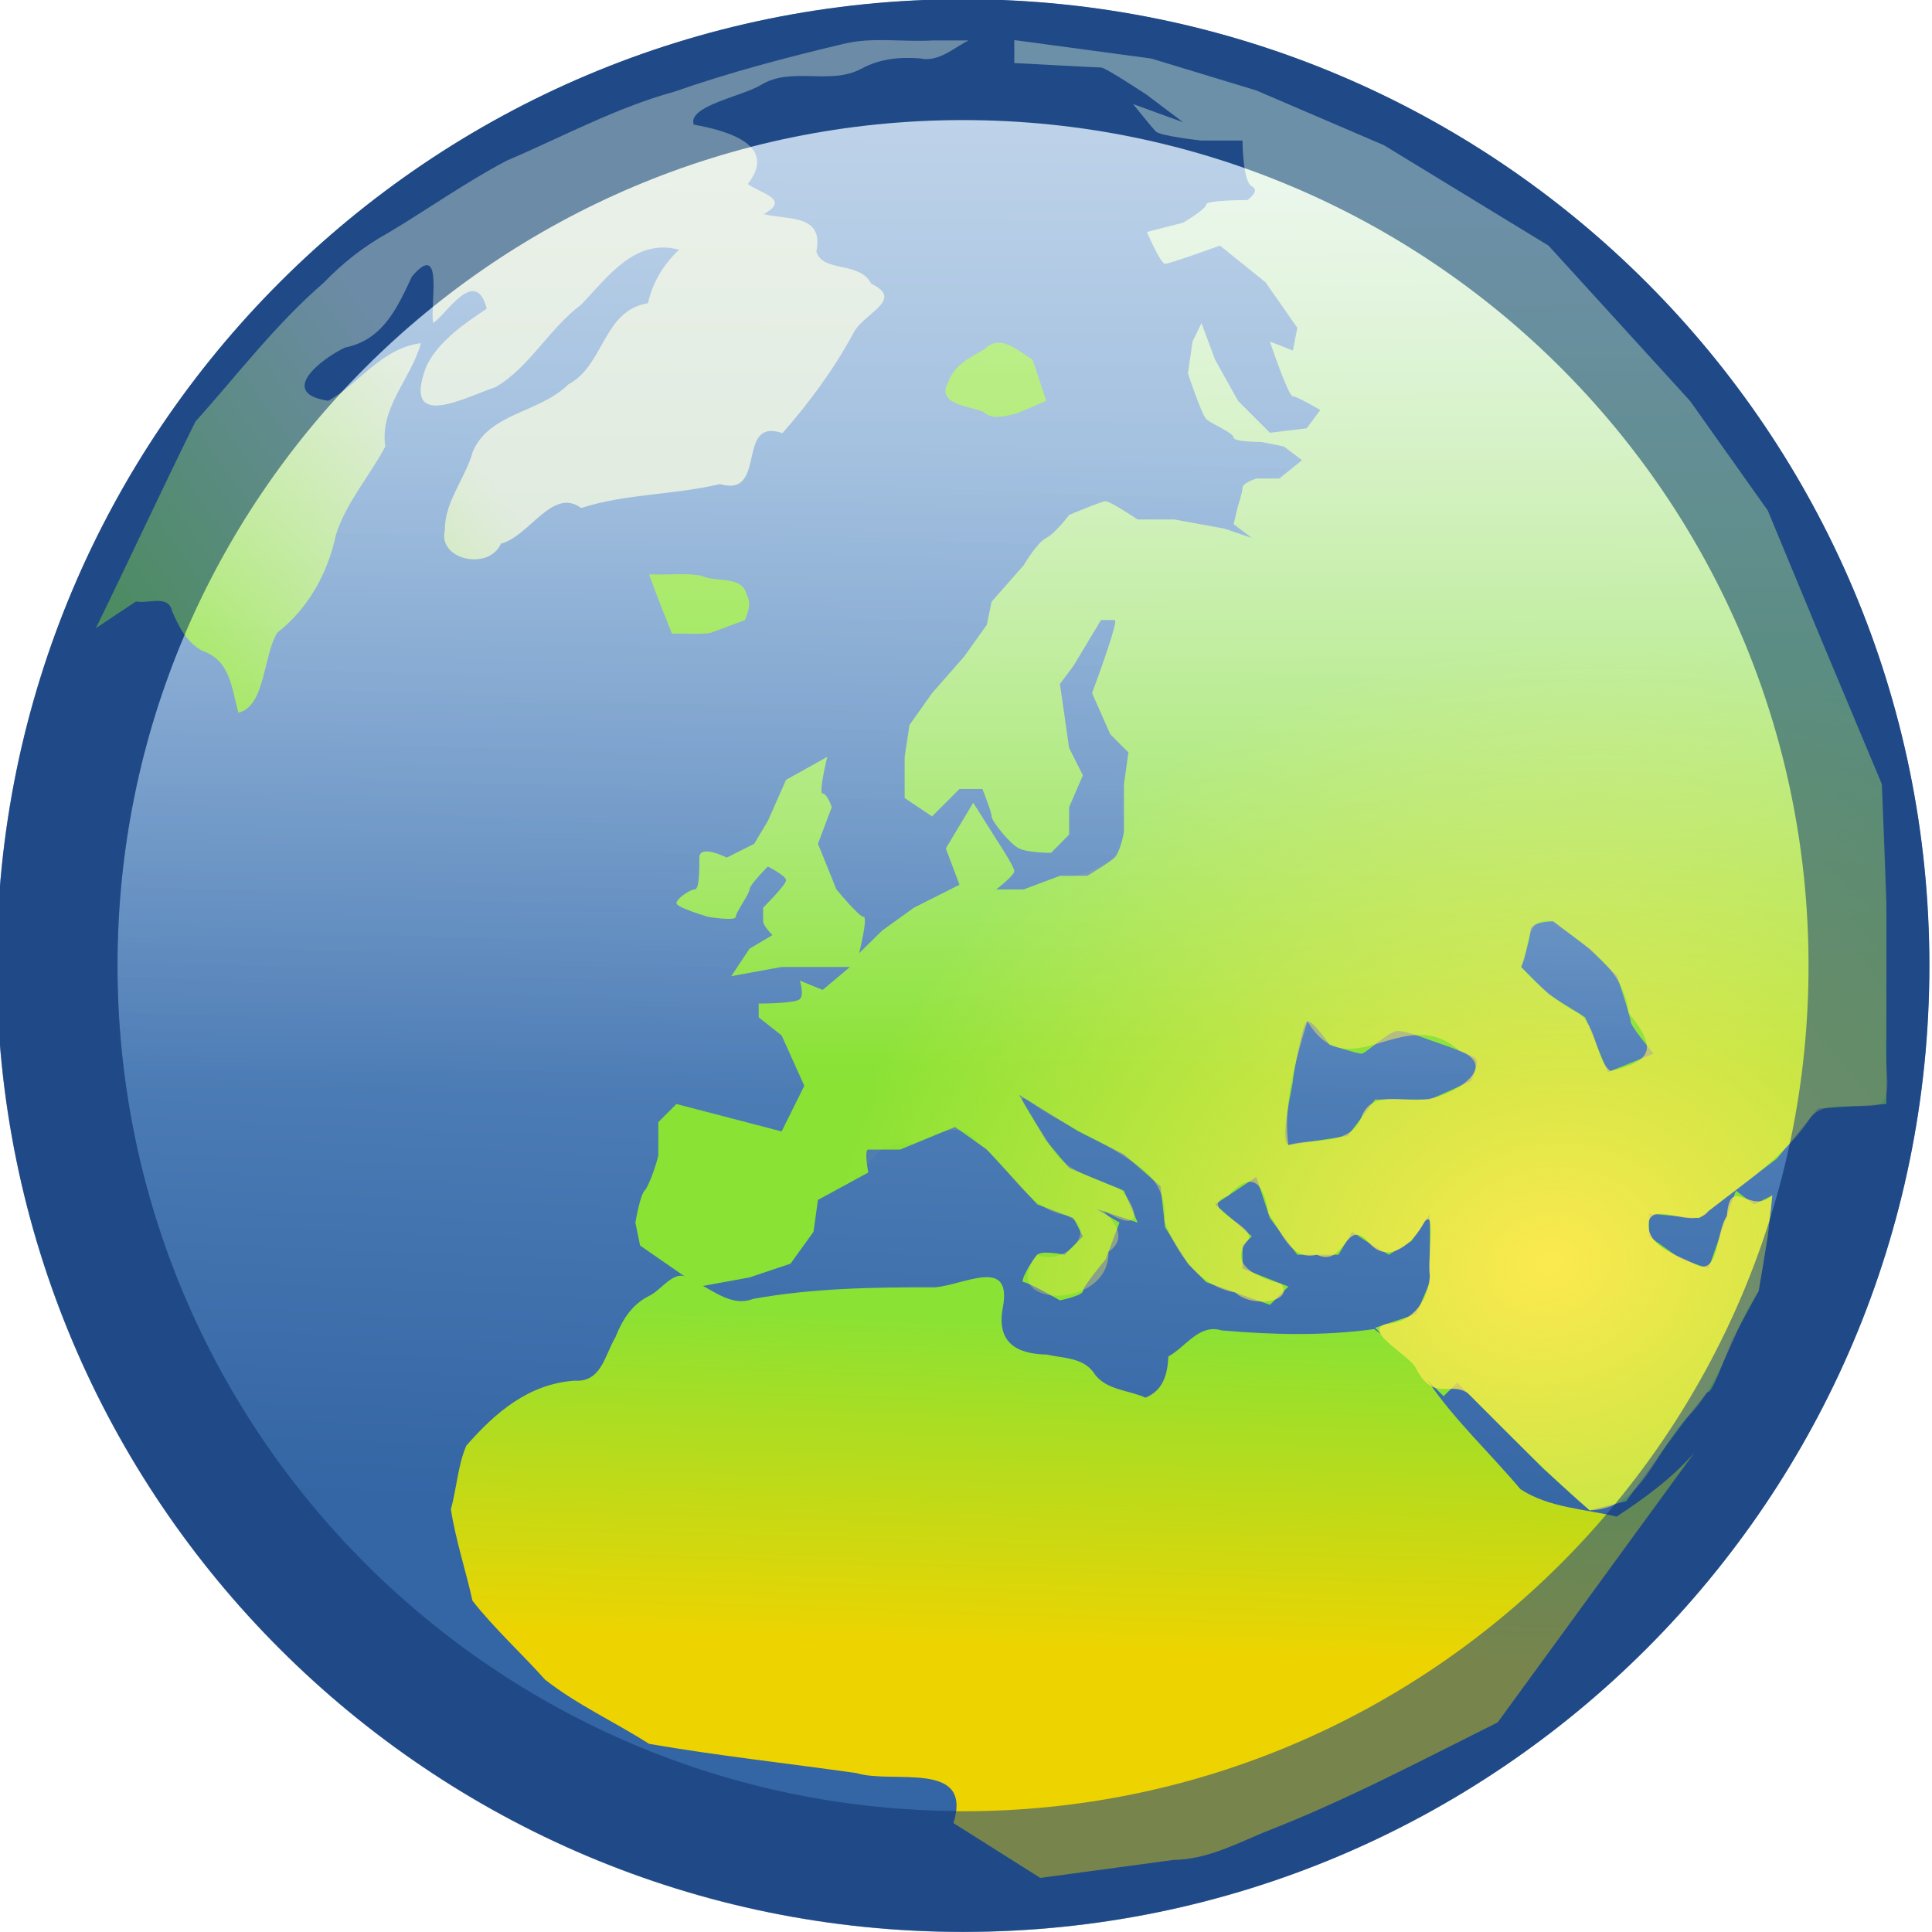
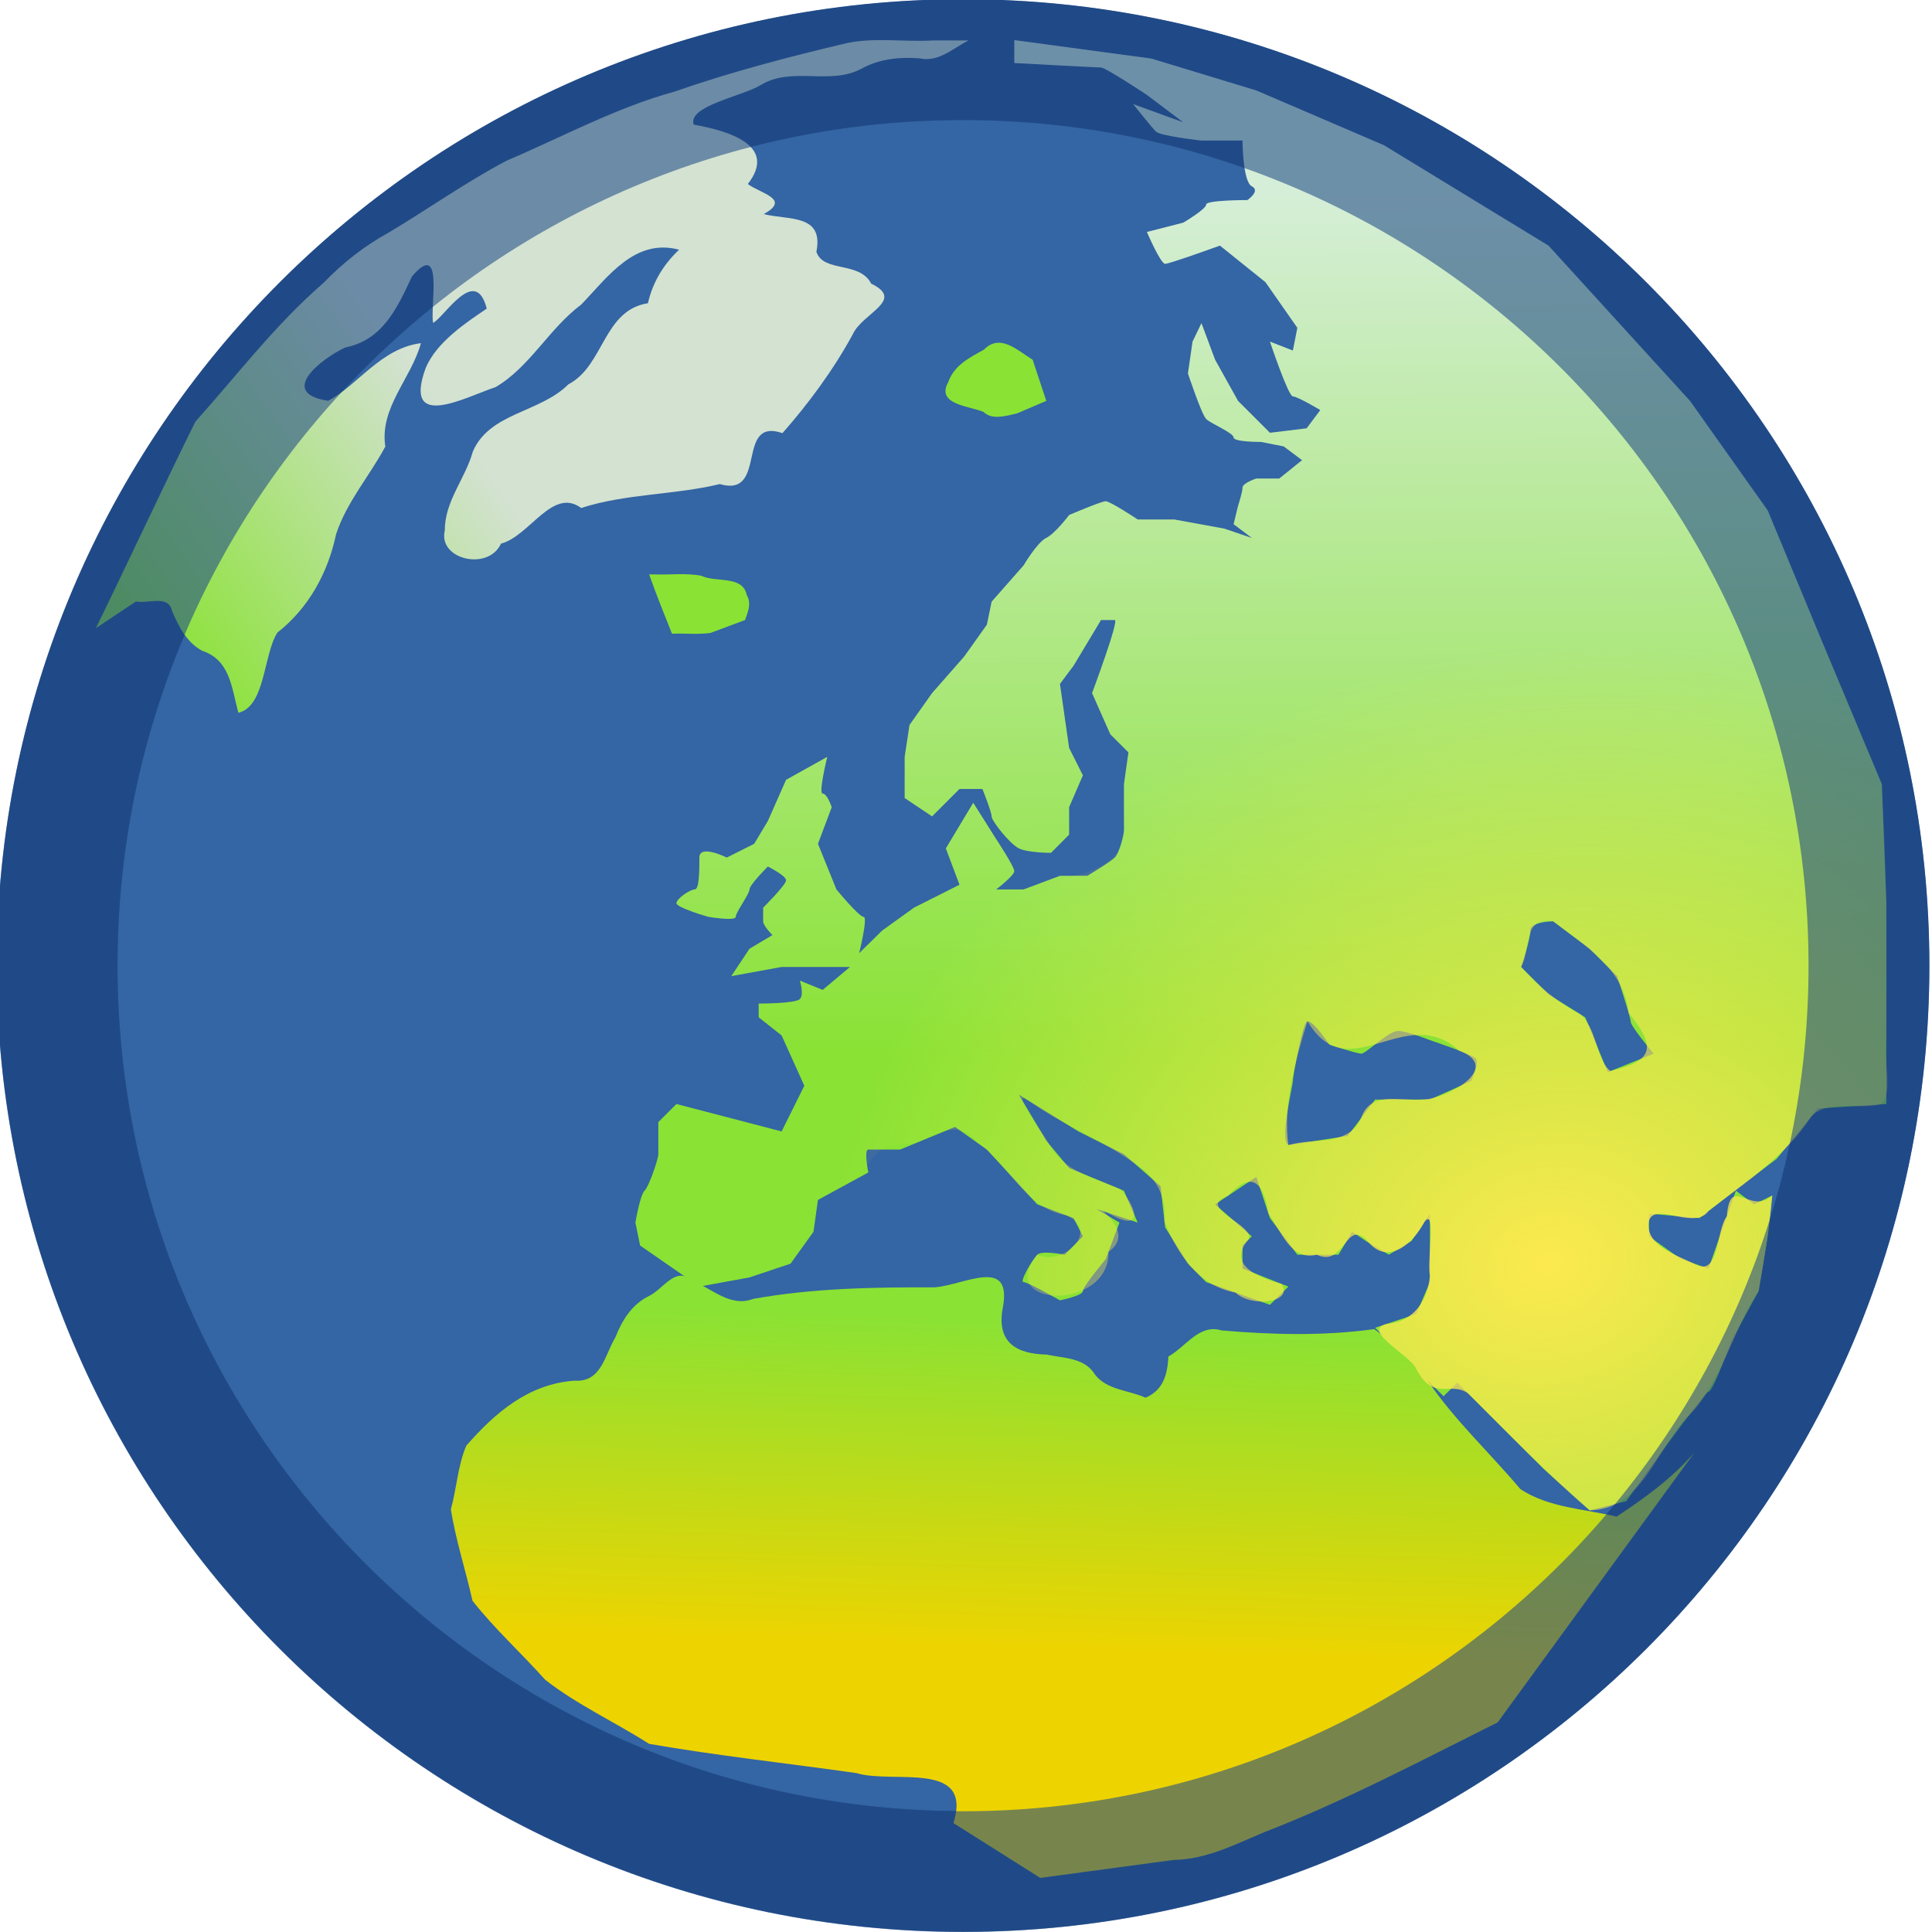
<svg xmlns="http://www.w3.org/2000/svg" xmlns:xlink="http://www.w3.org/1999/xlink" width="16" height="16" id="svg5214" version="1.0">
  <defs id="defs5216">
-     <linearGradient id="linearGradient3446">
-       <stop style="stop-color:#ffffff;stop-opacity:1" offset="0" id="stop3448" />
-       <stop style="stop-color:#ffffff;stop-opacity:0" offset="1" id="stop3450" />
-     </linearGradient>
-     <linearGradient id="linearGradient3436">
-       <stop style="stop-color:#3465a4;stop-opacity:1" offset="0" id="stop3438" />
-       <stop style="stop-color:#729fcf;stop-opacity:1" offset="1" id="stop3440" />
-     </linearGradient>
    <linearGradient id="linearGradient3347">
      <stop style="stop-color:#fce94f;stop-opacity:1;" offset="0" id="stop3349" />
      <stop style="stop-color:#fce94f;stop-opacity:0;" offset="1" id="stop3351" />
    </linearGradient>
    <linearGradient id="linearGradient3335">
      <stop style="stop-color:#8ae234;stop-opacity:1;" offset="0" id="stop3337" />
      <stop style="stop-color:#d3e2d1;stop-opacity:1" offset="1" id="stop3339" />
    </linearGradient>
    <linearGradient id="linearGradient3325">
      <stop style="stop-color:#8ae234;stop-opacity:1;" offset="0" id="stop3327" />
      <stop style="stop-color:#d5eed7;stop-opacity:1" offset="1" id="stop3329" />
    </linearGradient>
    <linearGradient id="linearGradient2537">
      <stop style="stop-color:#8ae234;stop-opacity:1;" offset="0" id="stop2539" />
      <stop style="stop-color:#edd400;stop-opacity:1" offset="1" id="stop2541" />
    </linearGradient>
    <linearGradient id="linearGradient5772">
      <stop style="stop-color:#ffffff;stop-opacity:1;" offset="0" id="stop5774" />
      <stop style="stop-color:#ffffff;stop-opacity:0;" offset="1" id="stop5776" />
    </linearGradient>
    <linearGradient xlink:href="#linearGradient5772" id="linearGradient5778" x1="17.024" y1="7.615" x2="17.024" y2="24.223" gradientUnits="userSpaceOnUse" />
    <linearGradient xlink:href="#linearGradient2537" id="linearGradient3315" x1="-1.135" y1="75.312" x2="-2.676" y2="121.043" gradientUnits="userSpaceOnUse" />
    <linearGradient xlink:href="#linearGradient3325" id="linearGradient3333" x1="33.792" y1="37.198" x2="32.885" y2="-82.212" gradientUnits="userSpaceOnUse" />
    <linearGradient xlink:href="#linearGradient3335" id="linearGradient3343" x1="-113.558" y1="-24.513" x2="-70.002" y2="-55.635" gradientUnits="userSpaceOnUse" />
    <radialGradient xlink:href="#linearGradient3347" id="radialGradient3353" cx="118.005" cy="61.141" fx="118.005" fy="61.141" r="87.516" gradientTransform="matrix(-0.2177287,-0.950803,1.144627,-0.2621121,42.09114,194.6451)" gradientUnits="userSpaceOnUse" />
    <linearGradient xlink:href="#linearGradient3335" id="linearGradient3356" gradientUnits="userSpaceOnUse" x1="-113.558" y1="-24.513" x2="-70.002" y2="-55.635" />
    <radialGradient xlink:href="#linearGradient3347" id="radialGradient3359" gradientUnits="userSpaceOnUse" gradientTransform="matrix(-0.2177287,-0.950803,1.144627,-0.2621121,42.09114,194.6451)" cx="118.005" cy="61.141" fx="118.005" fy="61.141" r="87.516" />
    <linearGradient xlink:href="#linearGradient2537" id="linearGradient3362" gradientUnits="userSpaceOnUse" x1="-1.135" y1="75.312" x2="-2.676" y2="121.043" />
    <linearGradient xlink:href="#linearGradient2537" id="linearGradient3376" gradientUnits="userSpaceOnUse" x1="-1.135" y1="75.312" x2="-2.676" y2="121.043" />
    <linearGradient xlink:href="#linearGradient3325" id="linearGradient3378" gradientUnits="userSpaceOnUse" x1="33.792" y1="37.198" x2="32.885" y2="-82.212" />
    <linearGradient xlink:href="#linearGradient3335" id="linearGradient3380" gradientUnits="userSpaceOnUse" x1="-113.558" y1="-24.513" x2="-70.002" y2="-55.635" />
    <radialGradient xlink:href="#linearGradient3347" id="radialGradient3382" gradientUnits="userSpaceOnUse" gradientTransform="matrix(-0.2177287,-0.950803,1.144627,-0.2621121,42.09114,194.6451)" cx="118.005" cy="61.141" fx="118.005" fy="61.141" r="87.516" />
    <radialGradient xlink:href="#linearGradient3347" id="radialGradient3385" gradientUnits="userSpaceOnUse" gradientTransform="matrix(-4.2581014e-2,-0.1859477,0.2238537,-5.1261037e-2,32.11986,56.3691)" cx="118.005" cy="61.141" fx="118.005" fy="61.141" r="87.516" />
    <linearGradient xlink:href="#linearGradient3335" id="linearGradient3390" gradientUnits="userSpaceOnUse" x1="-113.558" y1="-24.513" x2="-70.002" y2="-55.635" gradientTransform="matrix(0.1906898,0,0,0.1906898,23.42547,17.80502)" />
    <linearGradient xlink:href="#linearGradient3325" id="linearGradient3394" gradientUnits="userSpaceOnUse" x1="33.792" y1="37.198" x2="32.885" y2="-82.212" gradientTransform="matrix(0.1955691,0,0,0.1955691,23.88813,18.30252)" />
    <linearGradient xlink:href="#linearGradient2537" id="linearGradient3397" gradientUnits="userSpaceOnUse" x1="-1.135" y1="75.312" x2="-2.676" y2="121.043" gradientTransform="matrix(0.1959073,0,0,0.1959073,23.84283,17.9408)" />
    <linearGradient xlink:href="#linearGradient2537" id="linearGradient3410" gradientUnits="userSpaceOnUse" gradientTransform="matrix(0.1959073,0,0,0.1959073,23.84283,17.9408)" x1="-1.135" y1="75.312" x2="-2.676" y2="121.043" />
    <linearGradient xlink:href="#linearGradient3325" id="linearGradient3412" gradientUnits="userSpaceOnUse" gradientTransform="matrix(0.1955691,0,0,0.1955691,23.88813,18.30252)" x1="33.792" y1="37.198" x2="32.885" y2="-82.212" />
    <linearGradient xlink:href="#linearGradient3335" id="linearGradient3414" gradientUnits="userSpaceOnUse" gradientTransform="matrix(0.1906898,0,0,0.1906898,23.42547,17.80502)" x1="-113.558" y1="-24.513" x2="-70.002" y2="-55.635" />
    <radialGradient xlink:href="#linearGradient3347" id="radialGradient3416" gradientUnits="userSpaceOnUse" gradientTransform="matrix(-4.2581014e-2,-0.1859477,0.2238537,-5.1261037e-2,32.11986,56.3691)" cx="118.005" cy="61.141" fx="118.005" fy="61.141" r="87.516" />
    <radialGradient xlink:href="#linearGradient3347" id="radialGradient3419" gradientUnits="userSpaceOnUse" gradientTransform="matrix(-1.2961826e-2,-5.6603355e-2,6.8141948e-2,-1.5604099e-2,10.18797,18.09981)" cx="118.005" cy="61.141" fx="118.005" fy="61.141" r="87.516" />
    <linearGradient xlink:href="#linearGradient3335" id="linearGradient3424" gradientUnits="userSpaceOnUse" gradientTransform="matrix(5.8046723e-2,0,0,5.8046873e-2,7.541361,6.360726)" x1="-113.558" y1="-24.513" x2="-70.002" y2="-55.635" />
    <linearGradient xlink:href="#linearGradient3325" id="linearGradient3428" gradientUnits="userSpaceOnUse" gradientTransform="matrix(5.9532007e-2,0,0,5.9532158e-2,7.682198,6.512168)" x1="33.792" y1="37.198" x2="32.885" y2="-82.212" />
    <linearGradient xlink:href="#linearGradient2537" id="linearGradient3431" gradientUnits="userSpaceOnUse" gradientTransform="matrix(5.9634949e-2,0,0,5.96351e-2,7.668409,6.402059)" x1="-1.135" y1="75.312" x2="-2.676" y2="121.043" />
-     <linearGradient xlink:href="#linearGradient3436" id="linearGradient3444" x1="-17.615" y1="91.031" x2="-11.118" y2="-62.65" gradientUnits="userSpaceOnUse" />
-     <linearGradient xlink:href="#linearGradient3446" id="linearGradient3452" x1="8.506" y1="-117.069" x2="8.037" y2="29.646" gradientUnits="userSpaceOnUse" />
  </defs>
  <g id="layer1">
-     <path style="fill:url(#linearGradient3444);fill-opacity:1;stroke:#204a87;stroke-width:17.186;stroke-linejoin:miter;stroke-miterlimit:18.6;stroke-dasharray:none;stroke-dashoffset:0;stroke-opacity:1" id="path2517" d="M 128.937,11.796 A 128.937,128.937 0 1 1 -128.937,11.796 A 128.937,128.937 0 1 1 128.937,11.796 z" transform="matrix(5.8187803e-2,0,0,5.8187953e-2,7.976012,7.309633)" />
+     <path style="fill:#3465a4;fill-opacity:1;stroke:#204a87;stroke-width:17.186;stroke-linejoin:miter;stroke-miterlimit:18.6;stroke-dasharray:none;stroke-dashoffset:0;stroke-opacity:1" id="path2517" d="M 128.937,11.796 A 128.937,128.937 0 1 1 -128.937,11.796 A 128.937,128.937 0 1 1 128.937,11.796 z" transform="matrix(5.8187803e-2,0,0,5.8187953e-2,7.976012,7.309633)" />
    <path style="fill:url(#linearGradient3431);fill-opacity:1;fill-rule:evenodd;stroke:none;stroke-width:1px;stroke-linecap:butt;stroke-linejoin:miter;stroke-opacity:1" d="M 8.615,15.552 C 8.375,15.401 8.136,15.249 7.896,15.098 C 8.06,14.572 7.393,14.777 7.093,14.684 C 6.522,14.603 5.942,14.54 5.376,14.442 C 5.092,14.261 4.778,14.117 4.515,13.911 C 4.318,13.691 4.093,13.486 3.913,13.257 C 3.857,13.005 3.773,12.752 3.734,12.499 C 3.782,12.326 3.792,12.133 3.862,11.972 C 4.104,11.696 4.378,11.461 4.759,11.434 C 4.981,11.449 5.007,11.224 5.096,11.076 C 5.153,10.932 5.231,10.805 5.374,10.733 C 5.491,10.679 5.595,10.482 5.726,10.604 C 5.894,10.668 6.047,10.83 6.237,10.757 C 6.734,10.667 7.239,10.66 7.742,10.661 C 7.988,10.641 8.381,10.405 8.306,10.824 C 8.248,11.117 8.417,11.213 8.668,11.218 C 8.815,11.25 8.983,11.242 9.07,11.386 C 9.17,11.513 9.348,11.512 9.487,11.575 C 9.634,11.513 9.669,11.382 9.676,11.234 C 9.821,11.154 9.932,10.96 10.117,11.018 C 10.537,11.054 10.962,11.065 11.38,11.007 C 11.552,11.131 11.729,11.249 11.829,11.442 C 12.05,11.765 12.34,12.034 12.592,12.333 C 12.83,12.488 13.119,12.495 13.388,12.56 C 13.622,12.406 13.847,12.242 14.032,12.03 C 13.489,12.775 12.946,13.519 12.403,14.264 C 11.765,14.582 11.134,14.917 10.468,15.174 C 10.225,15.276 9.989,15.399 9.72,15.403 C 9.352,15.453 8.983,15.502 8.615,15.552 z" id="path2519" />
    <path style="fill:url(#linearGradient3428);fill-opacity:1;fill-rule:evenodd;stroke:none;stroke-width:1px;stroke-linecap:butt;stroke-linejoin:miter;stroke-opacity:1" d="M 8.4,0.332 L 8.4,0.522 C 8.4,0.522 9.081,0.559 9.118,0.559 C 9.156,0.559 9.498,0.786 9.498,0.786 L 9.799,1.013 L 9.384,0.862 C 9.384,0.862 9.535,1.051 9.572,1.089 C 9.61,1.127 9.95,1.164 9.95,1.164 L 10.29,1.164 C 10.29,1.164 10.291,1.505 10.367,1.543 C 10.442,1.581 10.33,1.657 10.33,1.657 C 10.33,1.657 9.989,1.656 9.989,1.694 C 9.989,1.732 9.799,1.844 9.799,1.844 L 9.498,1.921 C 9.498,1.921 9.611,2.185 9.649,2.185 C 9.686,2.185 10.103,2.034 10.103,2.034 L 10.48,2.337 L 10.744,2.715 L 10.707,2.903 L 10.517,2.829 C 10.517,2.829 10.669,3.283 10.707,3.283 C 10.745,3.283 10.934,3.396 10.934,3.396 L 10.821,3.547 L 10.517,3.584 L 10.253,3.32 L 10.063,2.979 L 9.95,2.676 L 9.876,2.829 L 9.838,3.093 C 9.838,3.093 9.951,3.433 9.989,3.47 C 10.027,3.508 10.216,3.585 10.216,3.623 C 10.216,3.661 10.443,3.66 10.443,3.66 L 10.631,3.697 L 10.783,3.811 L 10.594,3.963 L 10.404,3.963 C 10.404,3.963 10.29,4 10.29,4.038 C 10.29,4.076 10.253,4.189 10.253,4.189 L 10.216,4.341 L 10.367,4.455 L 10.14,4.378 L 9.725,4.302 L 9.422,4.302 C 9.422,4.302 9.195,4.151 9.157,4.151 C 9.12,4.151 8.854,4.265 8.854,4.265 C 8.854,4.265 8.74,4.417 8.664,4.455 C 8.589,4.492 8.477,4.682 8.477,4.682 L 8.212,4.983 L 8.173,5.173 L 7.985,5.437 L 7.719,5.74 L 7.532,6.004 L 7.492,6.268 L 7.492,6.609 L 7.719,6.761 L 7.946,6.534 L 8.136,6.534 C 8.136,6.534 8.212,6.724 8.212,6.761 C 8.212,6.799 8.362,6.988 8.438,7.026 C 8.513,7.063 8.704,7.063 8.704,7.063 L 8.854,6.912 L 8.854,6.685 L 8.968,6.421 L 8.854,6.194 L 8.778,5.664 L 8.891,5.513 L 9.118,5.135 C 9.118,5.135 9.194,5.135 9.232,5.135 C 9.27,5.135 9.044,5.74 9.044,5.74 L 9.195,6.081 L 9.345,6.231 L 9.308,6.495 C 9.308,6.495 9.308,6.837 9.308,6.875 C 9.308,6.913 9.27,7.064 9.232,7.102 C 9.194,7.14 9.005,7.253 9.005,7.253 L 8.778,7.253 L 8.477,7.366 L 8.25,7.366 C 8.25,7.366 8.4,7.251 8.4,7.214 C 8.4,7.176 8.25,6.949 8.25,6.949 L 8.06,6.648 L 7.833,7.026 L 7.946,7.327 L 7.569,7.517 L 7.305,7.707 L 7.115,7.894 C 7.115,7.894 7.19,7.593 7.152,7.593 C 7.114,7.593 6.927,7.366 6.927,7.366 L 6.774,6.988 L 6.888,6.685 C 6.888,6.685 6.851,6.572 6.813,6.572 C 6.776,6.572 6.851,6.268 6.851,6.268 L 6.51,6.458 L 6.359,6.799 L 6.246,6.988 L 6.019,7.102 C 6.019,7.102 5.792,6.988 5.792,7.102 C 5.792,7.215 5.791,7.366 5.753,7.366 C 5.715,7.366 5.602,7.442 5.602,7.48 C 5.602,7.517 5.866,7.593 5.866,7.593 C 5.866,7.593 6.093,7.631 6.093,7.593 C 6.093,7.555 6.207,7.404 6.207,7.366 C 6.207,7.328 6.359,7.176 6.359,7.176 C 6.359,7.176 6.51,7.252 6.51,7.29 C 6.51,7.328 6.32,7.517 6.32,7.517 C 6.32,7.517 6.32,7.592 6.32,7.63 C 6.32,7.668 6.397,7.744 6.397,7.744 L 6.207,7.857 L 6.056,8.084 L 6.473,8.008 L 6.888,8.008 L 7.039,8.008 L 6.813,8.198 L 6.624,8.121 C 6.624,8.121 6.661,8.236 6.624,8.274 C 6.586,8.312 6.283,8.311 6.283,8.311 L 6.283,8.425 L 6.473,8.575 L 6.661,8.992 L 6.473,9.37 L 5.602,9.143 L 5.452,9.293 C 5.452,9.293 5.452,9.522 5.452,9.559 C 5.452,9.597 5.376,9.823 5.338,9.861 C 5.3,9.899 5.262,10.125 5.262,10.125 L 5.301,10.315 L 5.792,10.655 L 6.207,10.579 L 6.547,10.465 L 6.737,10.201 L 6.774,9.937 L 7.191,9.71 C 7.191,9.71 7.153,9.52 7.191,9.52 C 7.229,9.52 7.455,9.52 7.455,9.52 L 7.909,9.333 L 8.173,9.52 L 8.59,9.974 L 8.891,10.088 L 8.968,10.239 L 8.817,10.391 C 8.817,10.391 8.628,10.353 8.59,10.391 C 8.552,10.429 8.439,10.618 8.477,10.618 C 8.514,10.618 8.778,10.769 8.778,10.769 C 8.778,10.769 8.968,10.73 8.968,10.692 C 8.968,10.655 9.157,10.428 9.157,10.428 L 9.271,10.125 L 9.081,10.013 L 9.422,10.125 L 9.308,9.861 L 8.854,9.673 L 8.664,9.446 L 8.438,9.066 L 8.931,9.37 L 9.308,9.559 L 9.611,9.824 L 9.649,10.164 L 9.838,10.465 L 9.989,10.618 L 10.517,10.806 L 10.67,10.655 L 10.29,10.505 L 10.29,10.315 L 10.367,10.239 L 10.063,9.974 L 10.404,9.747 L 10.517,10.088 L 10.744,10.391 L 11.085,10.391 L 11.198,10.201 L 11.312,10.278 L 11.502,10.391 L 11.689,10.278 L 11.842,10.051 L 11.842,10.618 L 11.729,10.882 L 11.388,10.996 L 11.955,11.563 L 12.069,11.45 L 12.787,12.168 L 13.165,12.508 L 13.468,12.432 C 13.468,12.432 14.111,11.526 14.149,11.526 C 14.187,11.526 14.337,11.109 14.337,11.109 L 14.564,10.692 L 14.64,10.239 L 14.677,9.9 L 14.527,9.974 L 14.376,9.861 L 14.149,10.505 L 13.922,10.428 L 13.656,10.239 L 13.656,10.051 L 14.073,10.088 L 14.413,9.824 L 14.714,9.597 L 15.055,9.18 L 15.622,9.143 L 15.622,8.387 L 15.622,7.48 L 15.585,6.495 L 15.094,5.323 L 14.64,4.228 L 13.996,3.32 L 12.824,2.034 L 11.462,1.203 L 10.404,0.749 L 9.535,0.485 L 8.4,0.332 z M 12.863,7.63 L 13.165,7.857 L 13.392,8.084 C 13.392,8.084 13.505,8.424 13.505,8.462 C 13.505,8.5 13.695,8.726 13.695,8.726 L 13.315,8.879 L 13.128,8.425 L 12.824,8.235 L 12.597,8.008 C 12.597,8.008 12.674,7.782 12.674,7.707 C 12.674,7.631 12.863,7.63 12.863,7.63 z M 10.828,8.458 C 10.876,8.452 11.01,8.652 11.01,8.652 C 11.01,8.652 11.237,8.726 11.275,8.726 C 11.312,8.726 11.5,8.538 11.576,8.538 C 11.652,8.538 11.842,8.614 11.842,8.614 C 11.842,8.614 12.182,8.727 12.22,8.765 C 12.257,8.803 12.182,8.953 12.182,8.953 L 11.842,9.106 L 11.388,9.106 L 11.161,9.407 L 10.67,9.483 C 10.594,9.445 10.707,8.991 10.707,8.953 C 10.707,8.915 10.783,8.5 10.821,8.462 C 10.823,8.459 10.825,8.459 10.828,8.458 z" id="path2521" />
    <path style="fill:#8ae234;fill-rule:evenodd;stroke:none;stroke-width:1px;stroke-linecap:butt;stroke-linejoin:miter;stroke-opacity:1" d="M 5.376,4.757 C 5.434,4.922 5.5,5.085 5.565,5.248 C 5.67,5.244 5.779,5.256 5.883,5.242 C 5.978,5.206 6.074,5.171 6.17,5.135 C 6.195,5.066 6.225,4.997 6.184,4.927 C 6.15,4.762 5.929,4.827 5.808,4.768 C 5.681,4.744 5.549,4.762 5.42,4.757 C 5.405,4.757 5.391,4.757 5.376,4.757 z" id="path2527" />
    <path style="fill:url(#linearGradient3424);fill-opacity:1;fill-rule:evenodd;stroke:none;stroke-width:1px;stroke-linecap:butt;stroke-linejoin:miter;stroke-opacity:1" d="M 8.021,0.335 C 7.89,0.401 7.773,0.518 7.615,0.483 C 7.446,0.471 7.283,0.487 7.132,0.57 C 6.87,0.709 6.556,0.547 6.299,0.705 C 6.146,0.798 5.693,0.877 5.745,1.032 C 6.03,1.083 6.444,1.203 6.193,1.524 C 6.301,1.604 6.552,1.648 6.325,1.773 C 6.53,1.825 6.824,1.77 6.761,2.085 C 6.818,2.26 7.118,2.16 7.215,2.349 C 7.501,2.487 7.142,2.592 7.062,2.769 C 6.902,3.064 6.692,3.347 6.48,3.587 C 6.087,3.453 6.362,4.125 5.961,4.009 C 5.583,4.1 5.185,4.087 4.813,4.207 C 4.575,4.032 4.387,4.44 4.149,4.502 C 4.045,4.732 3.624,4.634 3.684,4.392 C 3.682,4.151 3.854,3.964 3.916,3.739 C 4.056,3.416 4.471,3.419 4.707,3.183 C 5.004,3.028 4.994,2.57 5.366,2.511 C 5.407,2.33 5.5,2.185 5.624,2.068 C 5.259,1.971 5.037,2.289 4.814,2.522 C 4.546,2.722 4.386,3.042 4.104,3.206 C 3.854,3.289 3.337,3.573 3.523,3.054 C 3.61,2.833 3.873,2.663 4.031,2.556 C 3.937,2.189 3.679,2.63 3.586,2.674 C 3.563,2.521 3.675,1.982 3.412,2.289 C 3.289,2.553 3.169,2.816 2.858,2.878 C 2.659,2.972 2.296,3.256 2.718,3.319 C 2.962,3.191 3.156,2.883 3.486,2.842 C 3.405,3.137 3.142,3.375 3.191,3.698 C 3.063,3.939 2.871,4.156 2.783,4.425 C 2.716,4.743 2.557,5.035 2.297,5.239 C 2.179,5.426 2.199,5.849 1.974,5.903 C 1.917,5.689 1.904,5.465 1.673,5.389 C 1.544,5.317 1.481,5.191 1.425,5.061 C 1.395,4.921 1.229,5.002 1.126,4.981 C 1.016,5.055 0.905,5.128 0.794,5.202 C 1.072,4.634 1.338,4.058 1.618,3.492 C 1.966,3.104 2.283,2.685 2.679,2.343 C 2.837,2.179 3.014,2.039 3.214,1.929 C 3.543,1.733 3.858,1.508 4.197,1.33 C 4.657,1.134 5.101,0.892 5.585,0.759 C 6.043,0.599 6.512,0.476 6.983,0.364 C 7.224,0.304 7.479,0.35 7.726,0.335 C 7.824,0.335 7.922,0.335 8.021,0.335 z" id="path2529" />
    <path style="fill:none;fill-rule:evenodd;stroke:none;stroke-width:1px;stroke-linecap:butt;stroke-linejoin:miter;stroke-opacity:1" d="M 8.514,3.282 L 8.514,3.282 z" id="path2531" />
    <path style="fill:#8ae234;fill-rule:evenodd;stroke:none;stroke-width:1px;stroke-linecap:butt;stroke-linejoin:miter;stroke-opacity:1" d="M 8.552,2.979 C 8.428,2.904 8.284,2.757 8.148,2.896 C 8.028,2.962 7.9,3.027 7.853,3.165 C 7.747,3.352 8.034,3.363 8.146,3.412 C 8.215,3.481 8.336,3.444 8.424,3.423 C 8.504,3.389 8.585,3.354 8.665,3.32 C 8.627,3.206 8.59,3.093 8.552,2.979 z" id="path2533" />
    <path style="fill:url(#radialGradient3419);fill-opacity:1;fill-rule:evenodd;stroke:none;stroke-width:1px;stroke-linecap:butt;stroke-linejoin:miter;stroke-opacity:1" d="M 8.4,0.332 C 8.412,0.787 9.257,0.35 9.498,0.786 C 9.656,0.905 9.938,1.092 9.588,0.936 C 9.113,0.758 9.829,1.325 10.079,1.164 C 10.428,1.049 10.506,1.886 10.042,1.672 C 9.903,1.92 9.233,1.811 9.649,2.185 C 9.951,2.014 10.208,2.028 10.428,2.296 C 10.55,2.423 10.681,2.59 10.738,2.747 C 10.764,3.056 10.347,2.649 10.598,3.056 C 10.683,3.299 11.142,3.508 10.661,3.566 C 10.458,3.638 10.339,3.39 10.222,3.264 C 10.108,3.079 10.017,2.883 9.95,2.676 C 9.758,2.974 9.837,3.452 10.186,3.589 C 10.283,3.696 10.883,3.647 10.708,3.871 C 10.528,4.027 10.193,3.914 10.23,4.282 C 10.388,4.531 10.308,4.401 10.045,4.361 C 9.84,4.313 9.632,4.289 9.422,4.302 C 9.006,3.914 8.618,4.507 8.371,4.802 C 8.191,4.917 8.221,5.13 8.099,5.277 C 7.929,5.566 7.601,5.77 7.517,6.1 C 7.508,6.272 7.43,6.517 7.546,6.645 C 7.733,6.9 7.827,6.559 8.011,6.534 C 8.24,6.592 8.441,7.372 8.817,6.949 C 8.878,6.79 8.848,6.58 8.968,6.421 C 8.815,6.197 8.824,5.922 8.778,5.664 C 8.912,5.501 9.008,5.313 9.118,5.135 C 9.367,5.266 8.867,5.788 9.195,6.081 C 9.461,6.221 9.249,6.509 9.308,6.738 C 9.396,7.183 8.966,7.246 8.658,7.298 C 8.512,7.383 8.055,7.44 8.4,7.214 C 8.291,7.129 8.136,6.553 8.01,6.731 C 7.886,6.901 7.781,7.072 7.924,7.266 C 7.948,7.427 7.619,7.433 7.517,7.554 C 7.384,7.601 7.152,7.898 7.126,7.847 C 7.252,7.513 6.809,7.349 6.782,7.008 C 6.934,6.749 6.782,6.539 6.851,6.268 C 6.691,6.372 6.467,6.417 6.432,6.635 C 6.355,6.841 6.247,7.043 6.019,7.102 C 5.653,6.88 5.9,7.437 5.602,7.48 C 5.967,7.792 6.183,7.481 6.359,7.176 C 6.722,7.291 6.126,7.574 6.369,7.76 C 6.247,7.785 5.92,8.154 6.183,8.061 C 6.463,7.985 6.752,8.012 7.039,8.008 C 6.947,8.28 6.595,8.052 6.64,8.234 C 6.373,8.274 6.121,8.381 6.473,8.575 C 6.52,8.762 6.748,8.953 6.589,9.136 C 6.544,9.401 6.367,9.376 6.162,9.289 C 5.97,9.257 5.757,9.145 5.58,9.165 C 5.387,9.445 5.352,9.878 5.281,10.219 C 5.311,10.415 5.57,10.459 5.697,10.589 C 5.847,10.721 6.061,10.579 6.237,10.569 C 6.433,10.522 6.614,10.455 6.697,10.257 C 6.786,10.095 6.724,9.866 6.972,9.83 C 7.262,9.687 7.164,9.443 7.574,9.471 C 7.755,9.394 7.943,9.26 8.093,9.463 C 8.36,9.641 8.487,10.007 8.831,10.065 C 9.12,10.188 8.806,10.49 8.59,10.391 C 8.231,10.834 9.191,10.86 9.18,10.368 C 9.428,10.193 9.018,9.964 9.173,10.043 C 9.451,10.212 9.44,10.028 9.278,9.849 C 9.061,9.753 8.81,9.703 8.689,9.476 C 8.64,9.381 8.35,9.004 8.52,9.117 C 8.79,9.313 9.11,9.433 9.381,9.623 C 9.564,9.736 9.662,9.893 9.643,10.111 C 9.741,10.374 9.93,10.654 10.231,10.704 C 10.361,10.833 10.723,10.786 10.61,10.632 C 10.43,10.584 10.158,10.479 10.336,10.269 C 10.411,10.143 9.889,10.005 10.17,9.903 C 10.374,9.684 10.464,9.799 10.506,10.052 C 10.609,10.192 10.69,10.447 10.905,10.391 C 11.146,10.504 11.143,10.06 11.339,10.294 C 11.505,10.481 11.712,10.286 11.797,10.118 C 11.896,9.993 11.817,10.45 11.842,10.565 C 11.825,10.773 11.705,10.947 11.485,10.964 C 11.268,11.018 11.675,11.219 11.729,11.337 C 11.873,11.613 12.016,11.433 12.16,11.541 C 12.489,11.869 12.812,12.205 13.165,12.508 C 13.602,12.498 13.71,12.005 13.974,11.736 C 14.264,11.445 14.34,11.03 14.564,10.692 C 14.61,10.429 14.654,10.166 14.677,9.9 C 14.494,10.07 14.328,9.717 14.301,10.073 C 14.206,10.196 14.244,10.592 14.027,10.464 C 13.88,10.393 13.617,10.31 13.656,10.11 C 13.706,9.949 14.033,10.192 14.149,10.029 C 14.455,9.791 14.784,9.579 14.999,9.248 C 15.131,9.102 15.385,9.192 15.568,9.146 C 15.692,9.062 15.588,8.765 15.622,8.596 C 15.621,7.887 15.635,7.171 15.573,6.466 C 15.243,5.706 14.949,4.926 14.603,4.175 C 14.268,3.695 13.939,3.21 13.52,2.797 C 13.255,2.533 13.036,2.213 12.742,1.984 C 12.126,1.625 11.548,1.193 10.872,0.949 C 10.404,0.735 9.909,0.576 9.408,0.467 C 9.072,0.422 8.736,0.377 8.4,0.332 z M 12.863,7.63 C 13.125,7.832 13.453,8.023 13.487,8.387 C 13.726,8.681 13.688,8.787 13.337,8.87 C 13.215,8.778 13.224,8.491 13.073,8.391 C 12.889,8.295 12.735,8.162 12.597,8.008 C 12.679,7.864 12.608,7.585 12.863,7.63 z M 10.828,8.458 C 11.171,9.031 11.633,8.291 12.084,8.701 C 12.453,8.842 11.979,9.105 11.778,9.106 C 11.592,9.122 11.351,9.029 11.272,9.26 C 11.169,9.497 10.878,9.42 10.67,9.483 C 10.622,9.162 10.731,8.767 10.828,8.458 z" id="path3345" />
-     <path style="opacity:0.572;fill:url(#linearGradient3452);fill-opacity:1;stroke:#204a87;stroke-width:17.186;stroke-linejoin:miter;stroke-miterlimit:18.6;stroke-dasharray:none;stroke-dashoffset:0;stroke-opacity:1" id="path3434" d="M 128.937,11.796 A 128.937,128.937 0 1 1 -128.937,11.796 A 128.937,128.937 0 1 1 128.937,11.796 z" transform="matrix(5.8187803e-2,0,0,5.8187953e-2,7.974979,7.311052)" />
+     <path style="opacity:0.572;fill:none;fill-opacity:1;stroke:#204a87;stroke-width:17.186;stroke-linejoin:miter;stroke-miterlimit:18.6;stroke-dasharray:none;stroke-dashoffset:0;stroke-opacity:1" id="path3434" d="M 128.937,11.796 A 128.937,128.937 0 1 1 -128.937,11.796 A 128.937,128.937 0 1 1 128.937,11.796 z" transform="matrix(5.8187803e-2,0,0,5.8187953e-2,7.974979,7.311052)" />
  </g>
</svg>
